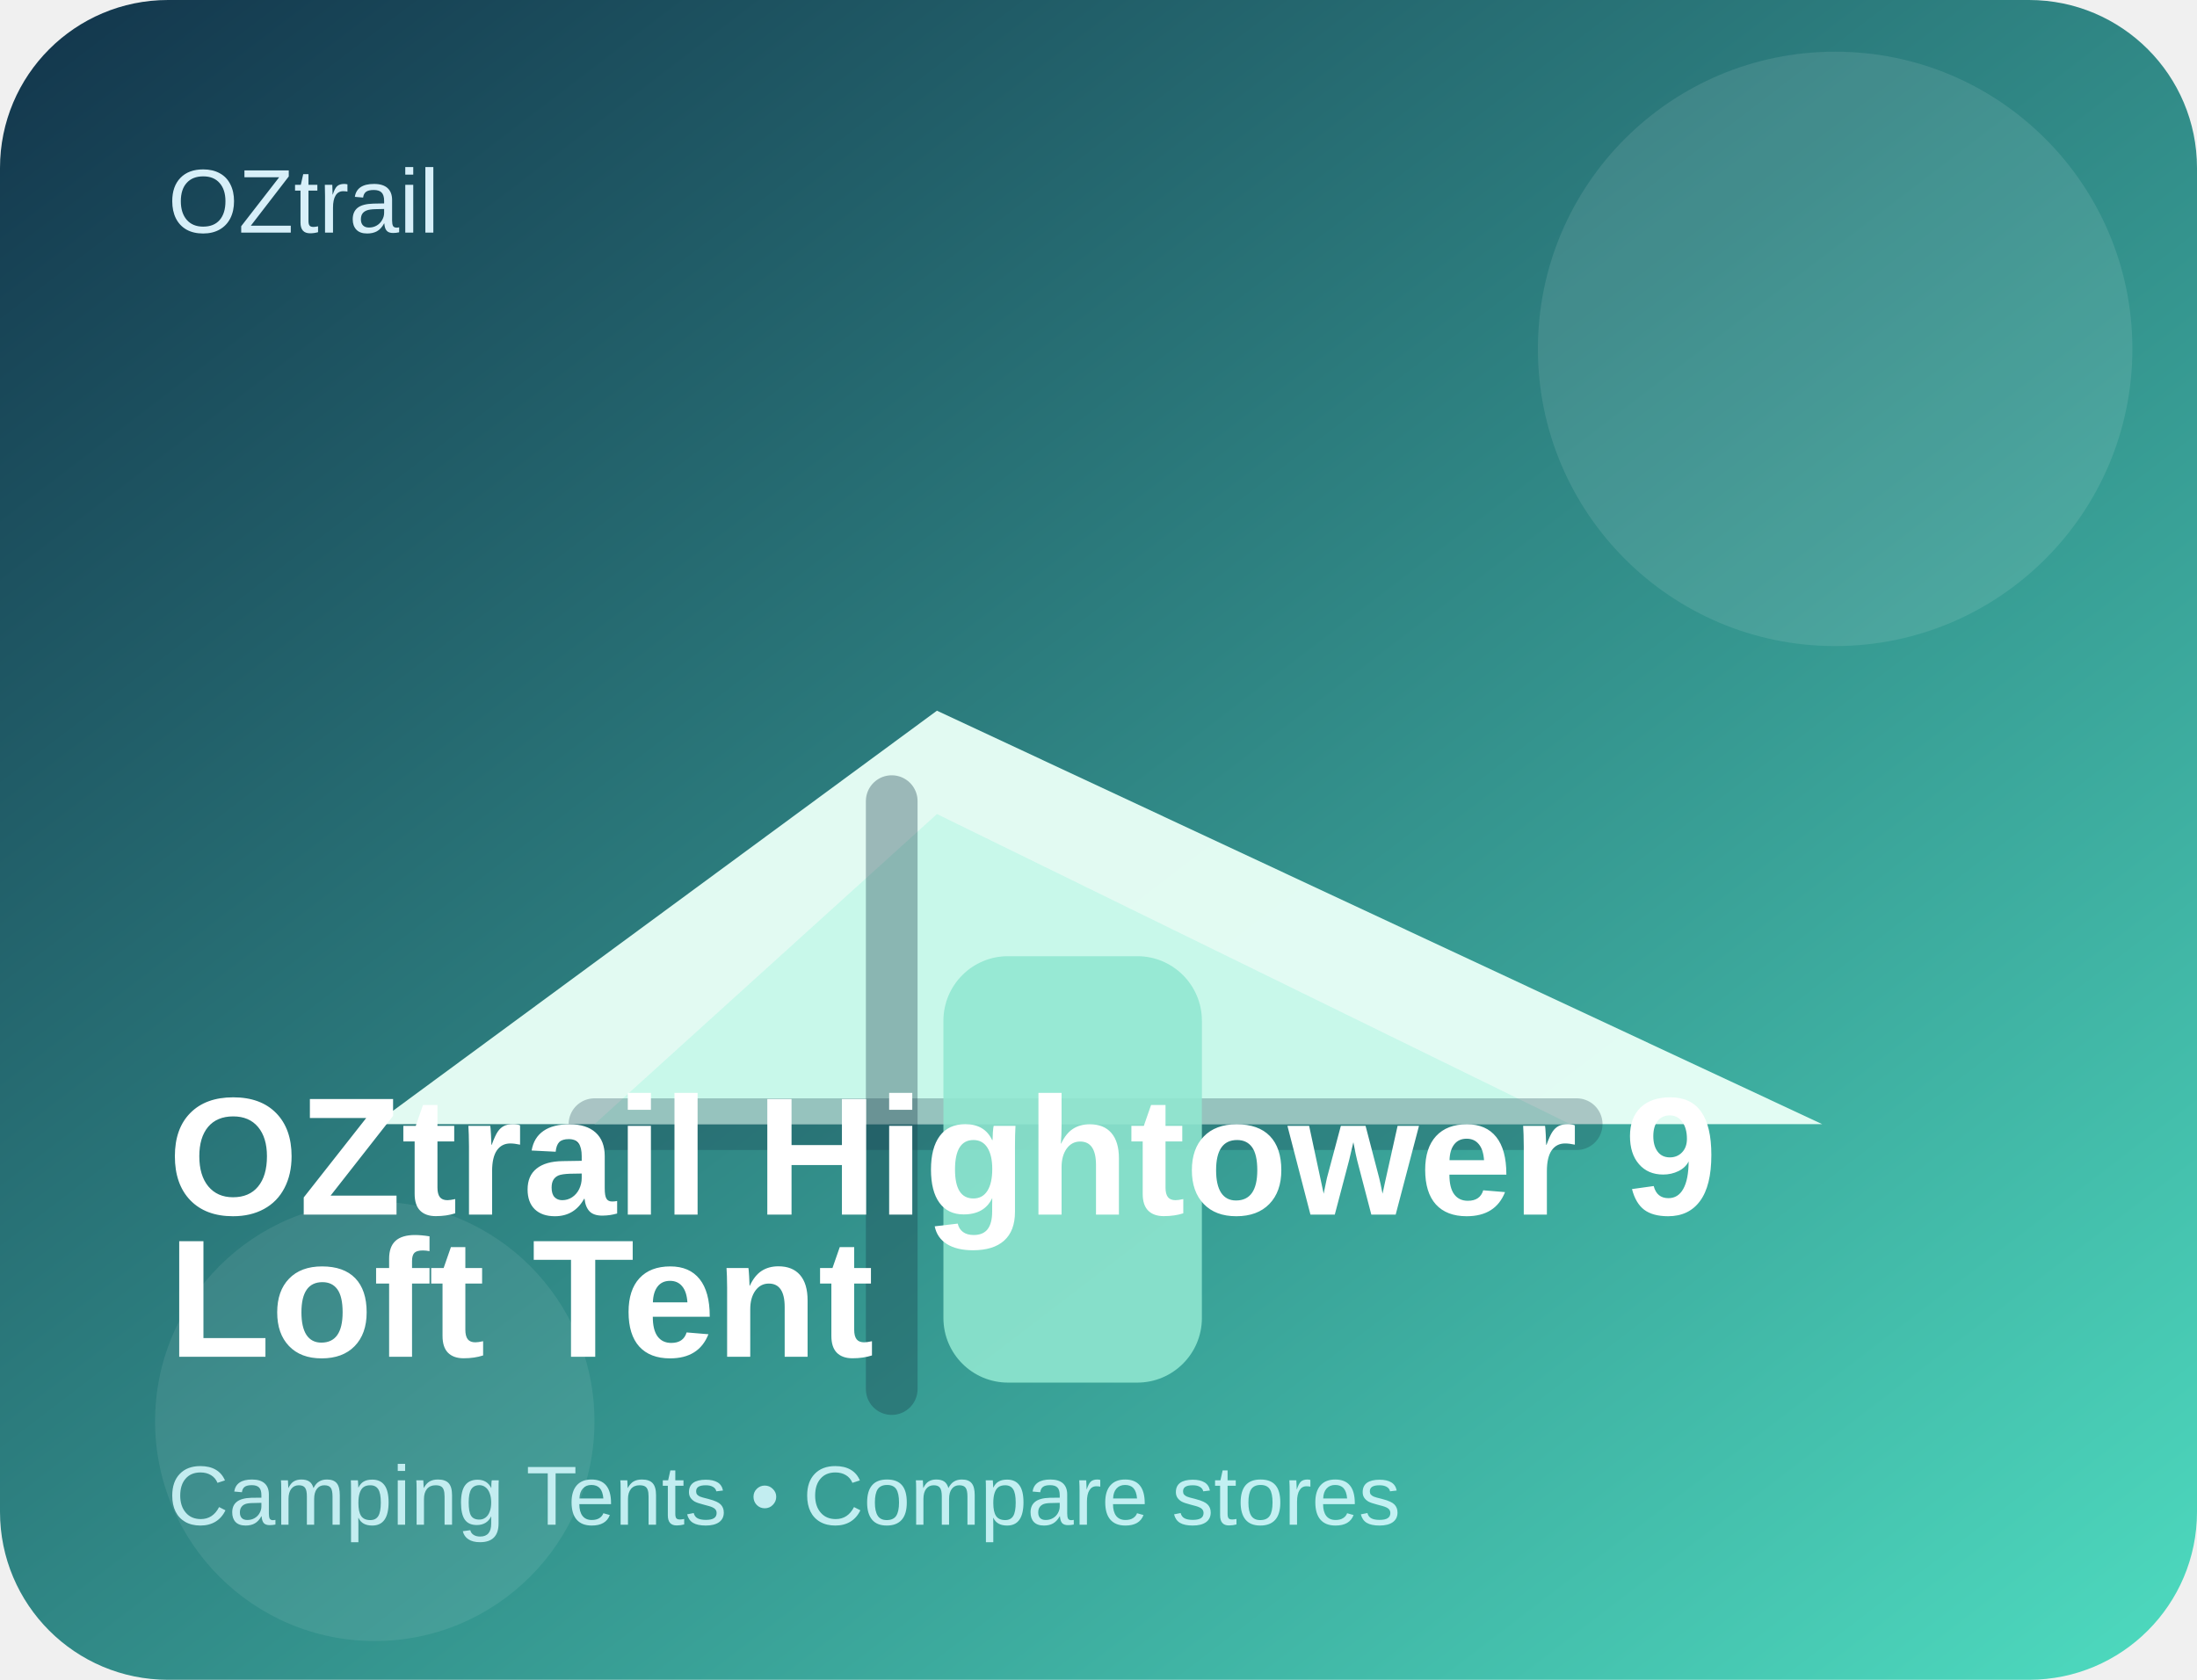
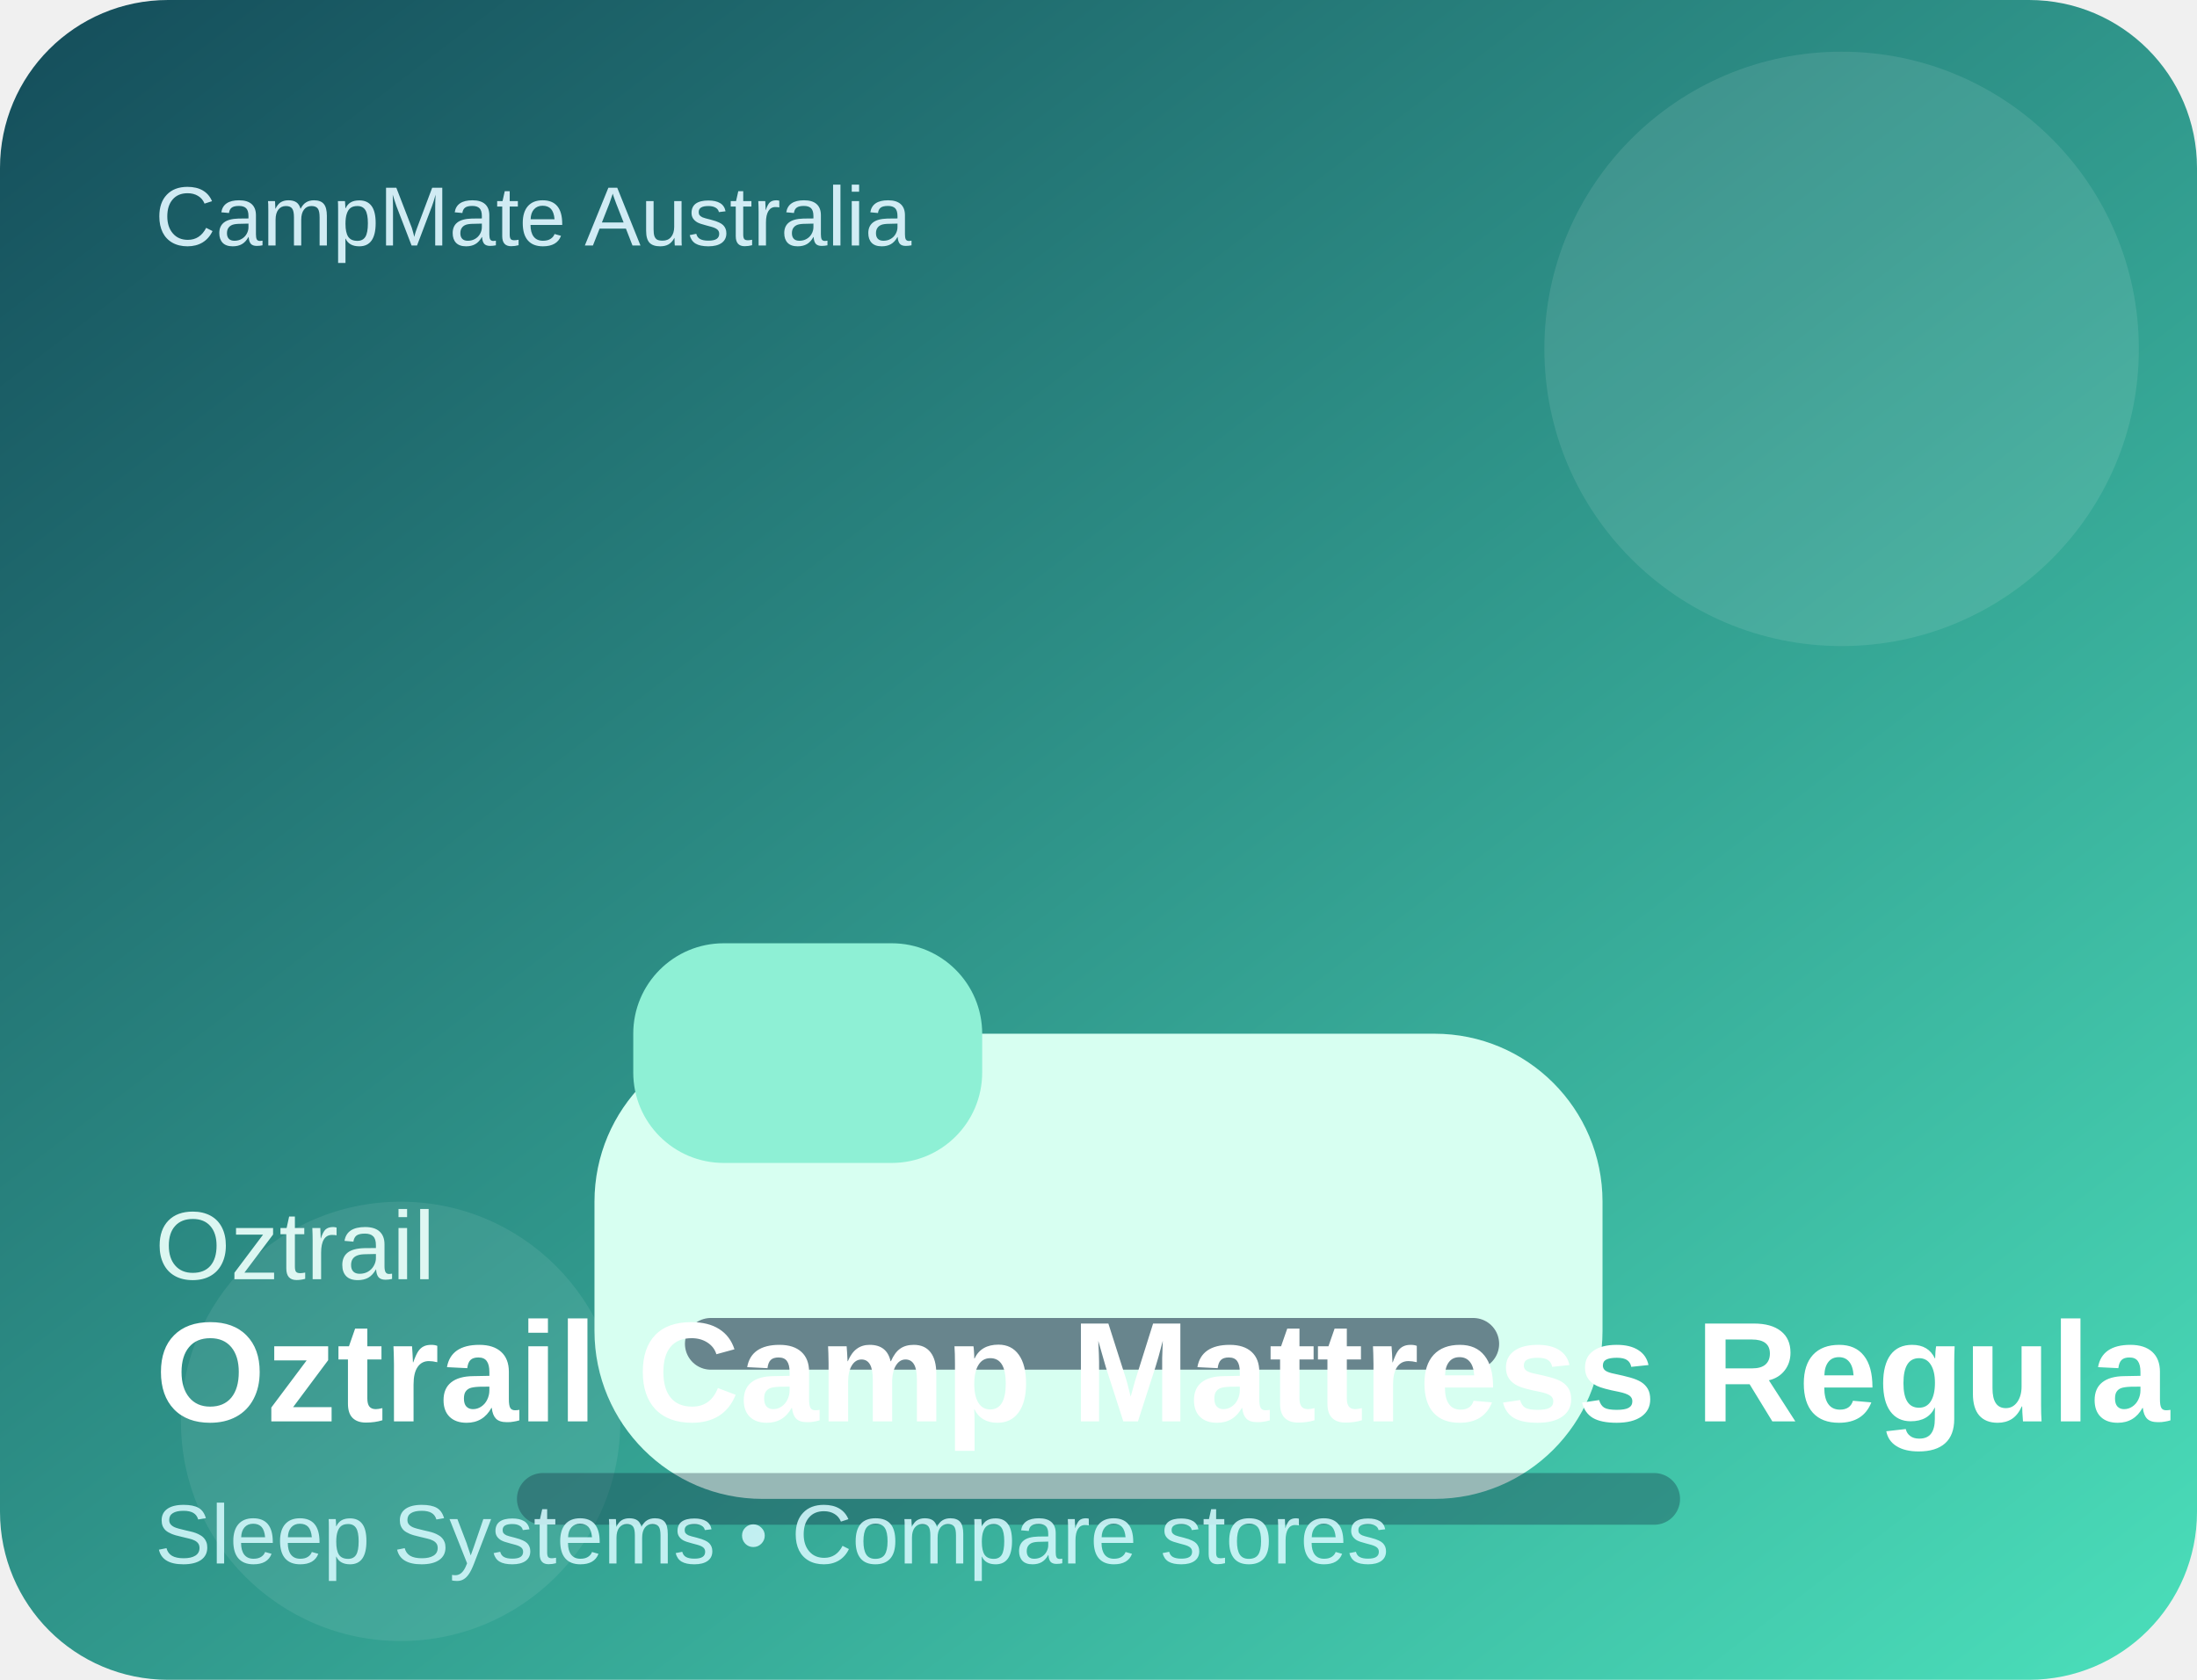
- <svg xmlns="http://www.w3.org/2000/svg" viewBox="0 0 340 260" role="img" aria-label="OZtrail Hightower 9 Loft Tent">
+ <svg xmlns="http://www.w3.org/2000/svg" viewBox="0 0 340 260" role="img" aria-label="Oztrail Camp Mattress Regular 13">
  <defs>
    <linearGradient id="g" x1="0" y1="0" x2="1" y2="1">
-       <stop offset="0%" stop-color="#12344b" />
-       <stop offset="100%" stop-color="#4edcc0" />
+       <stop offset="0%" stop-color="#144c5a" />
+       <stop offset="100%" stop-color="#4be0bb" />
    </linearGradient>
  </defs>
  <rect width="340" height="260" rx="26" fill="url(#g)" />
-   <circle cx="284" cy="54" r="46" fill="#ffffff" opacity="0.10" />
-   <circle cx="58" cy="220" r="34" fill="#ffffff" opacity="0.08" />
-   <path d="M58 174 L145 110 L282 174" fill="#e9fff7" opacity="0.96" />
-   <path d="M92 174 L145 126 L243 174" fill="#c6f8ea" opacity="0.95" />
-   <path d="M138 124 L138 215" stroke="#163b4b" stroke-width="8" stroke-linecap="round" opacity="0.35" />
-   <path d="M92 174 H244" stroke="#163b4b" stroke-width="8" stroke-linecap="round" opacity="0.28" />
-   <rect x="146" y="148" width="40" height="66" rx="10" fill="#90e7d1" opacity="0.88" />
-   <text x="26" y="36" font-family="Arial, Helvetica, sans-serif" font-size="14" fill="#dff6ff" opacity="0.96">OZtrail</text>
-   <text x="26" y="188" font-family="Arial, Helvetica, sans-serif" font-size="26" font-weight="700" fill="#ffffff">OZtrail Hightower 9</text>
-   <text x="26" y="210" font-family="Arial, Helvetica, sans-serif" font-size="26" font-weight="700" fill="#ffffff">Loft Tent</text>
-   <text x="26" y="236" font-family="Arial, Helvetica, sans-serif" font-size="13" fill="#d8faff" opacity="0.86">Camping Tents • Compare stores</text>
+   <circle cx="285" cy="54" r="46" fill="#ffffff" opacity="0.10" />
+   <circle cx="62" cy="220" r="34" fill="#ffffff" opacity="0.08" />
+   <rect x="92" y="160" width="156" height="72" rx="26" fill="#d7fff1" />
+   <rect x="98" y="146" width="54" height="34" rx="14" fill="#8ef0d5" />
+   <path d="M110 208 h118" stroke="#0c203a" stroke-width="8" stroke-linecap="round" opacity="0.55" />
+   <path d="M84 232 h172" stroke="#0c203a" stroke-width="8" stroke-linecap="round" opacity="0.32" />
+   <text x="24" y="38" font-family="Arial, Helvetica, sans-serif" font-size="13" fill="#dff6ff" opacity="0.92">CampMate Australia</text>
+   <text x="24" y="198" font-family="Arial, Helvetica, sans-serif" font-size="15" fill="#ecfffb" opacity="0.92">Oztrail</text>
+   <text x="24" y="220" font-family="Arial, Helvetica, sans-serif" font-size="22" font-weight="700" fill="#ffffff">Oztrail Camp Mattress Regula</text>
+   <text x="24" y="242" font-family="Arial, Helvetica, sans-serif" font-size="13" fill="#d8faff" opacity="0.86">Sleep Systems • Compare stores</text>
</svg>
